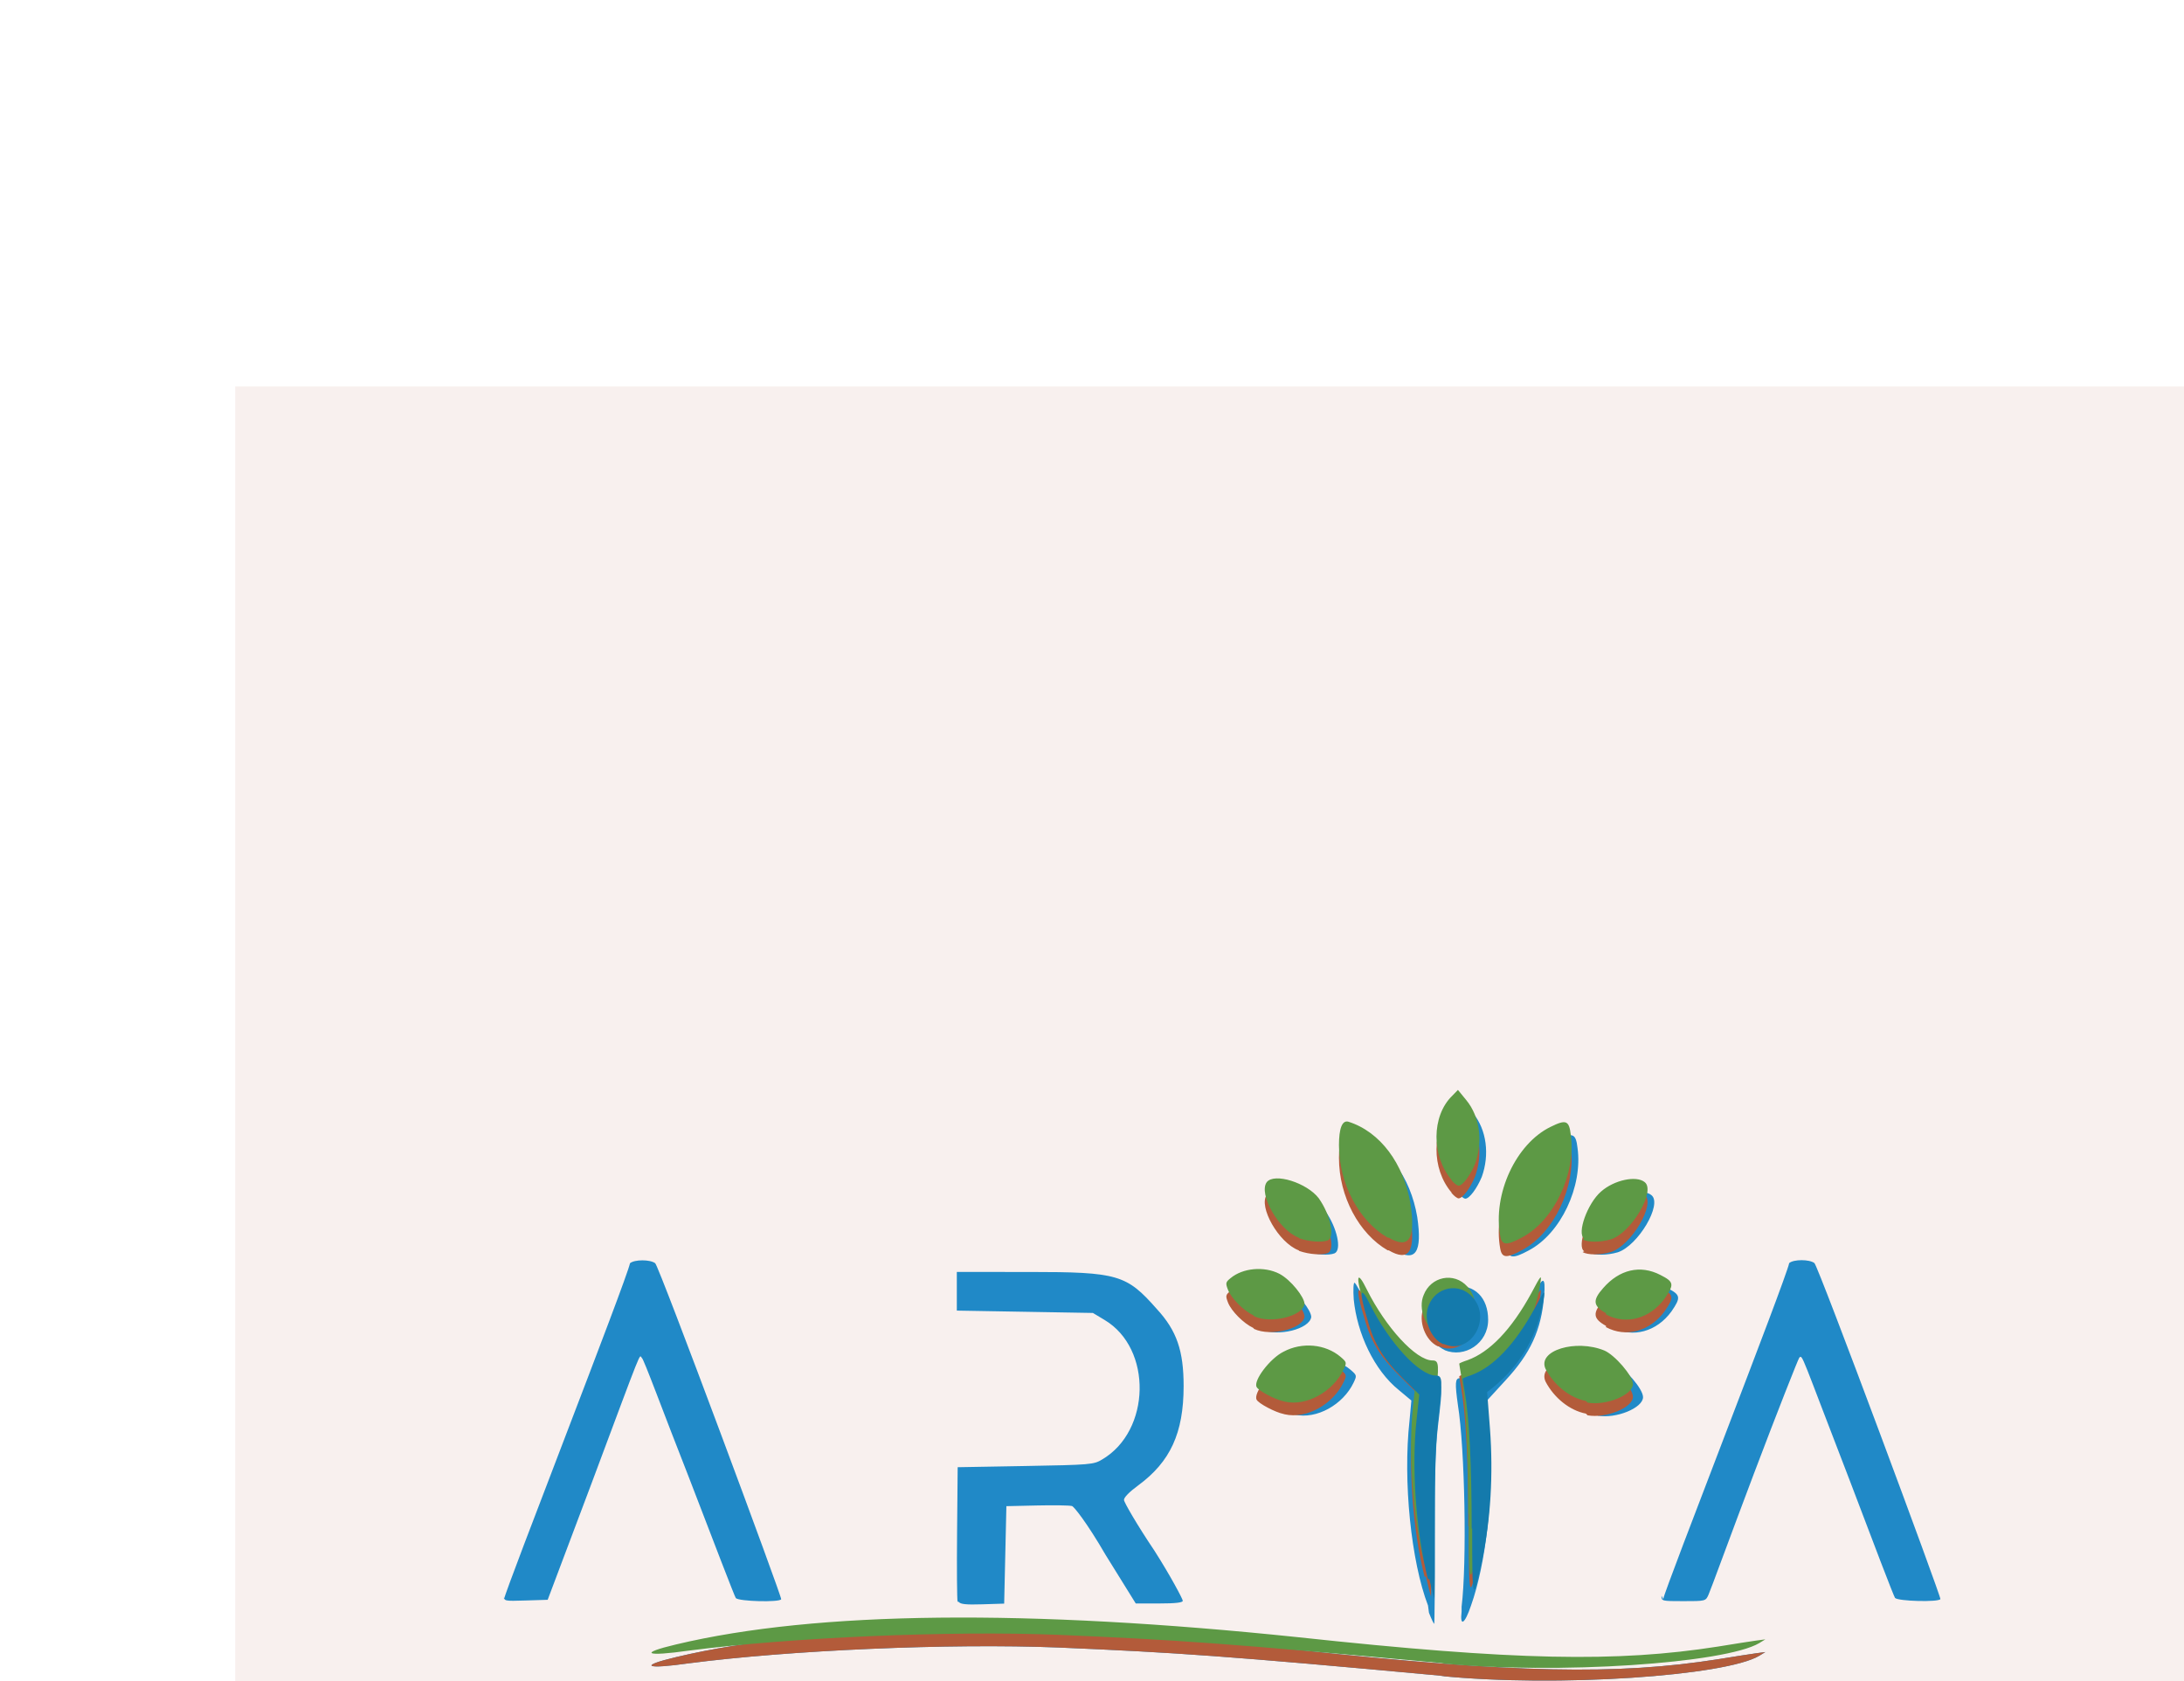
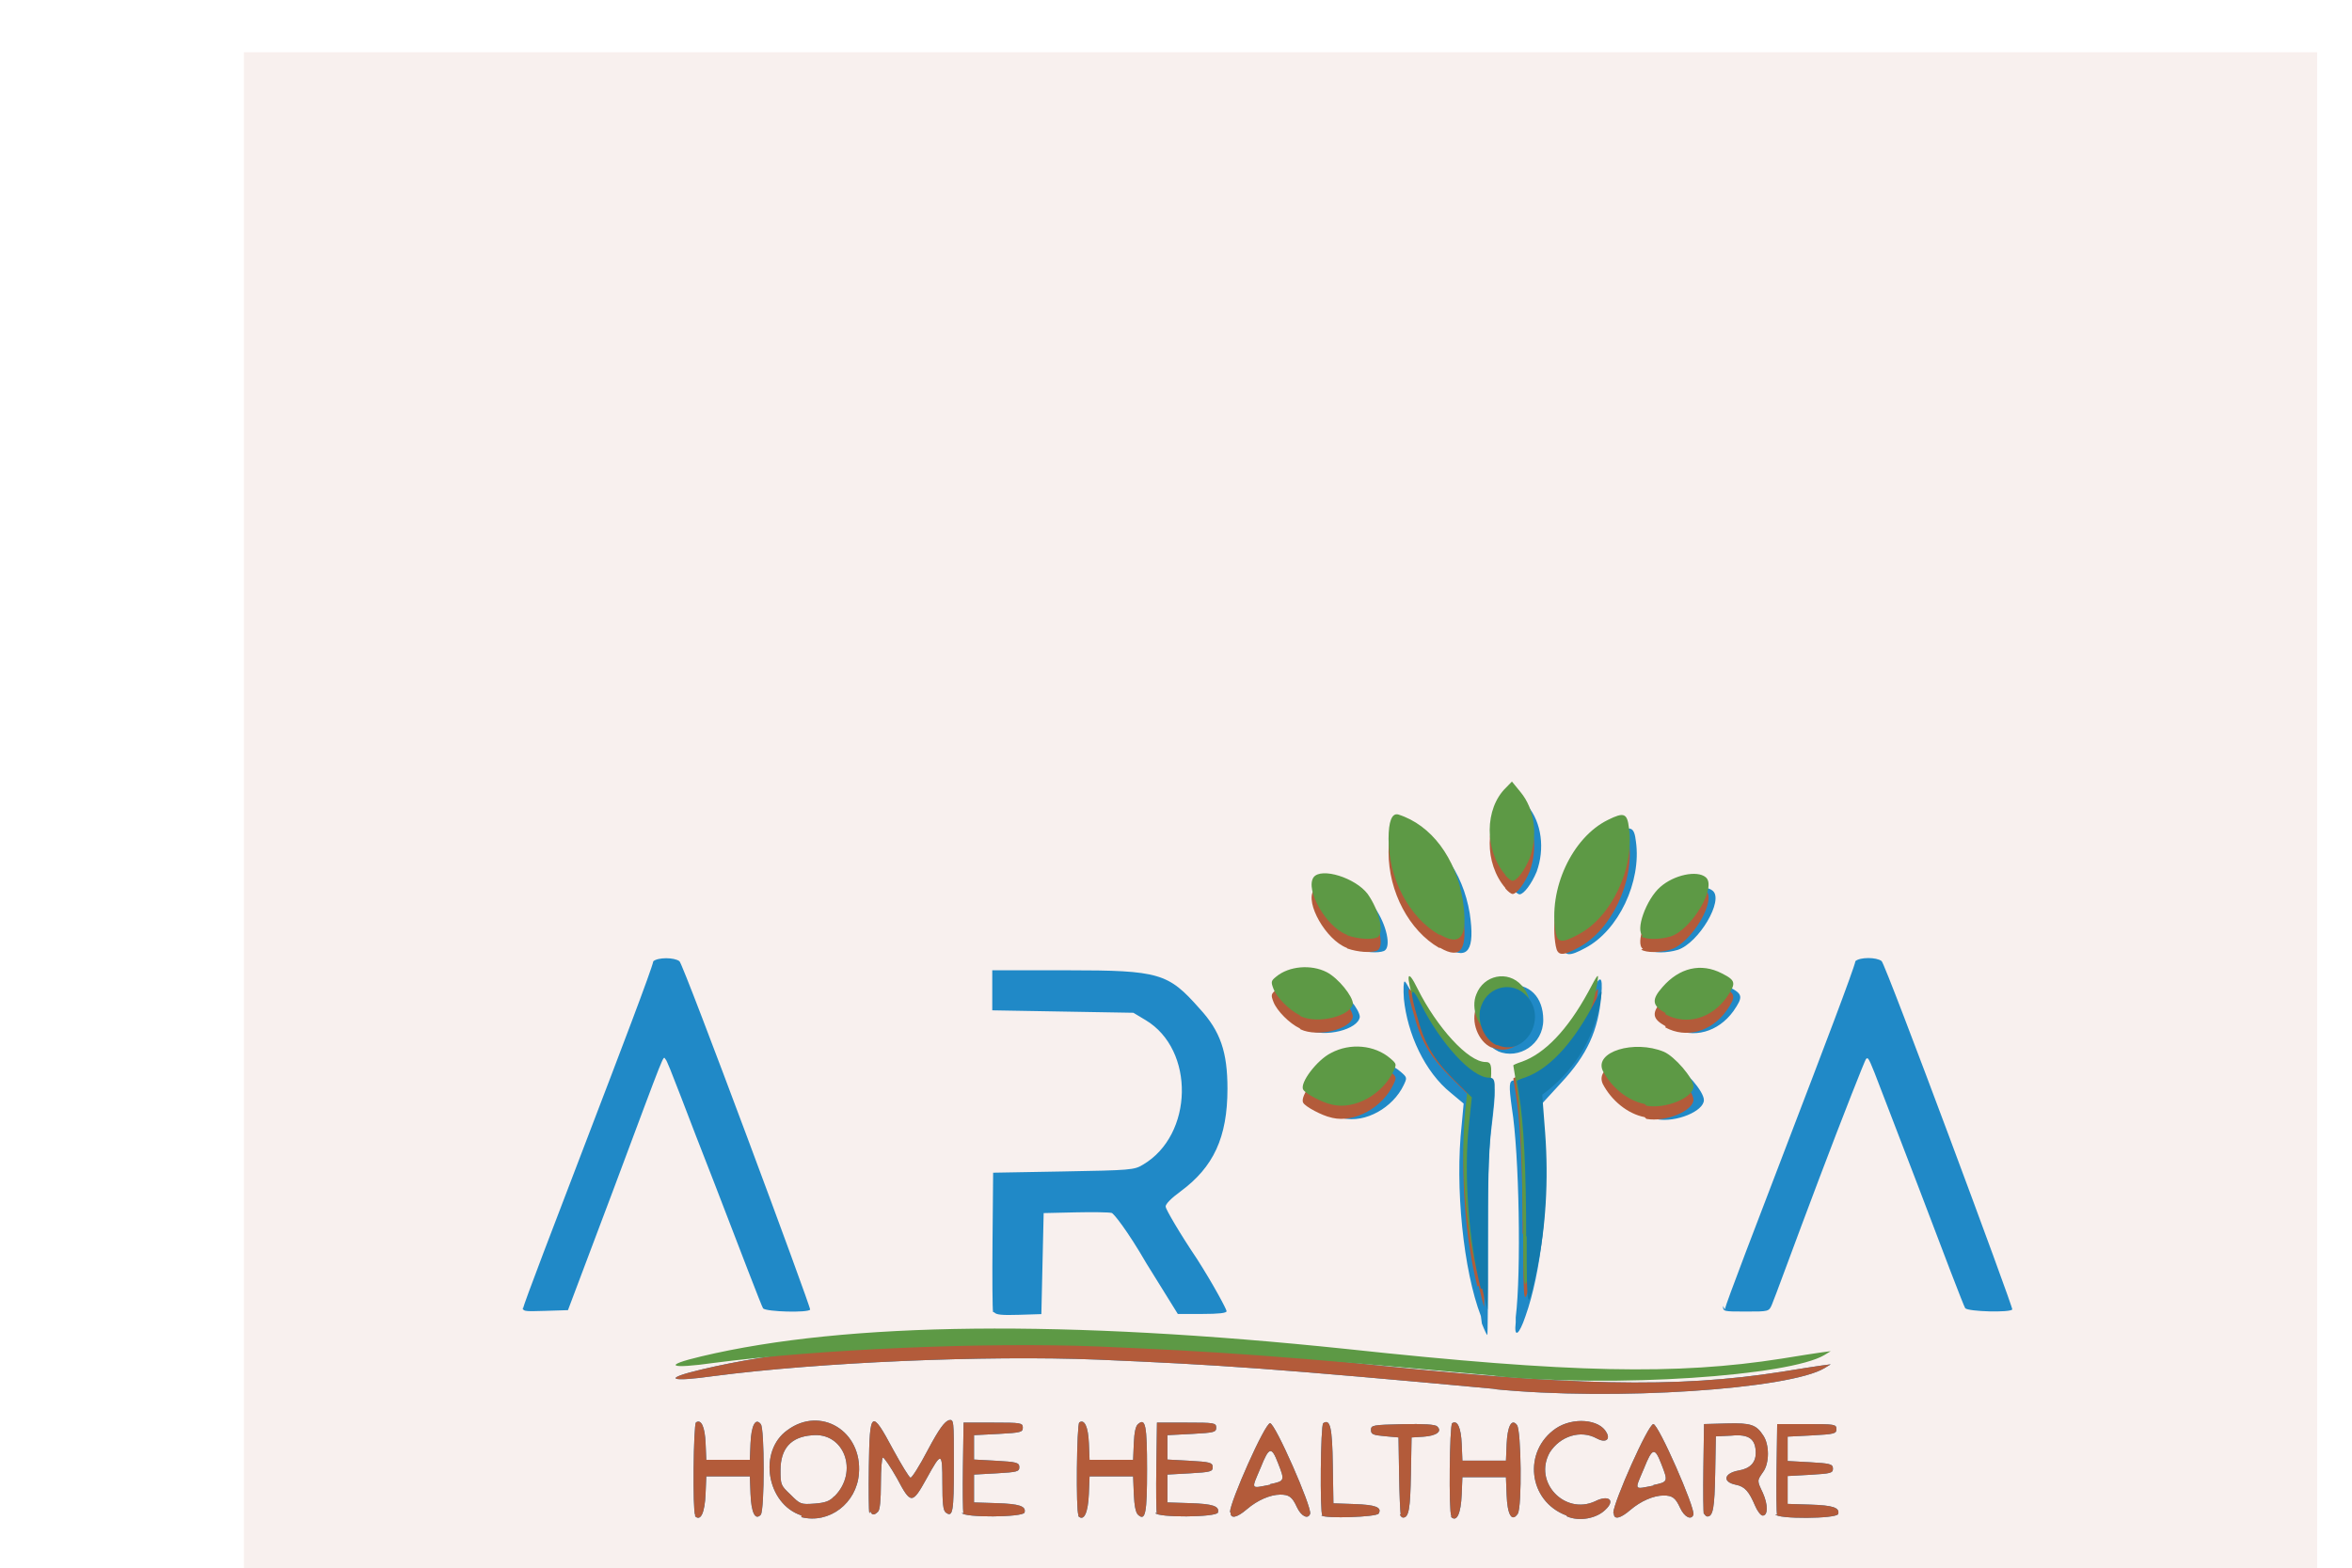
- <svg xmlns="http://www.w3.org/2000/svg" version="1.2" baseProfile="tiny-ps" viewBox="35 30 130 100">
+ <svg xmlns="http://www.w3.org/2000/svg" version="1.2" baseProfile="tiny-ps" viewBox="35 50 135 90">
  <g transform="translate(11 19)">
    <path d="m38 98v-64h119v129h-119z" fill="#f8f0ee" />
    <path d="m70 118c-2-0.65-2.5-3.7-0.8-4.9 1.9-1.4 4.3 0.057 4.1 2.5-0.13 1.7-1.7 2.9-3.3 2.5zm1.9-1.1c1.4-1.4 0.56-3.7-1.3-3.5-1.2 0.091-1.8 0.76-1.8 2 0 0.84 0.019 0.88 0.57 1.4 0.56 0.56 0.59 0.58 1.4 0.52 0.59-0.046 0.86-0.14 1.1-0.41zm42 1.1c-2.2-0.83-2.5-3.7-0.59-5 0.97-0.65 2.5-0.53 2.9 0.24 0.24 0.42-0.074 0.61-0.56 0.34-0.92-0.51-2.1-0.14-2.7 0.81-0.95 1.7 0.86 3.6 2.6 2.8 0.76-0.39 1.2-0.077 0.6 0.48-0.51 0.51-1.5 0.69-2.2 0.39zm-50-0.041c-0.15-0.16-0.1-5.2 0.05-5.3 0.3-0.2 0.51 0.25 0.55 1.2l0.039 0.95h2.5l0.039-0.95c0.042-1 0.28-1.5 0.59-1.1 0.22 0.24 0.22 4.9 0 5.2-0.32 0.35-0.55-0.12-0.59-1.2l-0.039-1h-2.5l-0.04 0.99c-0.045 1.1-0.28 1.6-0.6 1.3zm10-0.088c-0.036-0.1-0.049-1.3-0.029-2.7 0.046-3.2 0.14-3.3 1.4-0.94 0.47 0.86 0.92 1.6 0.99 1.6 0.074 0.026 0.52-0.68 1-1.6 0.64-1.2 0.94-1.6 1.2-1.7 0.29-0.046 0.29-0.045 0.29 2.6 0 2.7-0.063 3-0.47 2.7-0.15-0.13-0.19-0.53-0.19-1.7 0-1.8-0.05-1.8-0.9-0.26-0.83 1.5-0.91 1.5-1.7 8e-3 -0.38-0.67-0.74-1.2-0.81-1.2-0.068 0-0.12 0.66-0.12 1.5 0 0.95-0.056 1.5-0.16 1.6-0.21 0.22-0.36 0.22-0.44-0.012zm5.4 0c-0.036-0.1-0.049-1.3-0.029-2.7l0.036-2.5h1.7c1.6 0 1.7 0.015 1.7 0.29 0 0.26-0.11 0.29-1.4 0.36l-1.4 0.071v1.4l1.3 0.071c1.1 0.065 1.3 0.096 1.3 0.36 0 0.26-0.11 0.29-1.3 0.36l-1.3 0.071v1.6l1.3 0.041c1.3 0.042 1.7 0.17 1.6 0.54-0.1 0.28-3.5 0.3-3.6 0.02zm6.6 0.088c-0.15-0.16-0.1-5.2 0.05-5.3 0.3-0.2 0.51 0.25 0.55 1.2l0.039 0.95h2.5l0.039-0.95c0.026-0.63 0.11-1 0.24-1.1 0.43-0.38 0.52 0.061 0.52 2.6 0 2.5-0.089 3-0.52 2.6-0.13-0.12-0.21-0.51-0.24-1.2l-0.039-1h-2.5l-0.04 0.99c-0.045 1.1-0.28 1.6-0.6 1.3zm4.5-0.088c-0.036-0.1-0.049-1.3-0.029-2.7l0.036-2.5h1.7c1.6 0 1.7 0.015 1.7 0.29 0 0.26-0.11 0.29-1.4 0.36l-1.4 0.071v1.4l1.3 0.071c1.1 0.065 1.3 0.096 1.3 0.36 0 0.26-0.11 0.29-1.3 0.36l-1.3 0.071v1.6l1.3 0.041c1.3 0.042 1.7 0.17 1.6 0.54-0.1 0.28-3.5 0.3-3.6 0.02zm4.2-0.066c0.004-0.59 2-5.1 2.3-5.1 0.29 0 2.4 4.8 2.3 5.2-0.12 0.34-0.52 0.14-0.76-0.38-0.27-0.59-0.45-0.72-0.96-0.72-0.58 6e-3 -1.3 0.32-1.9 0.83-0.58 0.5-0.95 0.58-0.95 0.2zm2.3-1.6c0.85-0.18 0.85-0.2 0.46-1.2-0.38-0.99-0.52-0.95-1 0.25-0.55 1.3-0.6 1.2 0.55 0.98zm3 1.8c-0.15-0.16-0.1-5.2 0.05-5.3 0.4-0.27 0.52 0.24 0.55 2.4l0.036 2.2 1.2 0.042c1.2 0.042 1.6 0.18 1.4 0.54-0.076 0.21-3.1 0.31-3.3 0.11zm4.5-0.083c-0.033-0.098-0.076-1.1-0.095-2.3l-0.034-2.1-0.79-0.071c-0.68-0.062-0.79-0.11-0.79-0.36 0-0.27 0.1-0.29 1.8-0.33 1.2-0.027 1.9 0.013 2 0.13 0.31 0.28-0.038 0.54-0.79 0.59l-0.68 0.043-0.037 2.1c-0.035 2-0.12 2.5-0.45 2.5-0.066 0-0.15-0.08-0.18-0.18zm2.9 0.083c-0.15-0.16-0.1-5.2 0.05-5.3 0.3-0.2 0.51 0.25 0.55 1.2l0.039 0.95h2.5l0.039-0.95c0.042-1 0.28-1.5 0.59-1.1 0.25 0.27 0.3 4.7 0.049 5.1-0.34 0.5-0.6 0.061-0.64-1.1l-0.039-1h-2.5l-0.04 0.99c-0.045 1.1-0.28 1.6-0.6 1.3zm9.3-0.15c5.3e-4 -0.58 2-5.1 2.3-5.1 0.29 0 2.4 4.8 2.3 5.2-0.12 0.34-0.52 0.14-0.76-0.38-0.27-0.59-0.45-0.72-0.96-0.72-0.58 6e-3 -1.3 0.32-1.9 0.83-0.58 0.5-0.95 0.58-0.95 0.2zm2.3-1.6c0.85-0.18 0.85-0.2 0.46-1.2-0.38-0.99-0.52-0.95-1 0.25-0.55 1.3-0.6 1.2 0.55 0.98zm2.9 1.7c-0.036-0.1-0.049-1.3-0.029-2.7l0.036-2.5 1.3-0.036c1.4-0.039 1.7 0.076 2.1 0.69 0.36 0.53 0.36 1.6-0.011 2.1-0.35 0.51-0.35 0.48-0.011 1.2 0.3 0.67 0.3 1.3-9e-3 1.3-0.11 0-0.31-0.26-0.44-0.57-0.34-0.8-0.58-1.1-1.1-1.2-0.8-0.16-0.69-0.67 0.17-0.82 0.65-0.11 0.97-0.46 0.97-1 0-0.8-0.38-1.1-1.4-1l-0.89 0.042-0.037 2.1c-0.035 2-0.12 2.5-0.45 2.5-0.066 0-0.15-0.083-0.19-0.18zm4.2 0c-0.036-0.1-0.049-1.3-0.029-2.7l0.036-2.5h1.7c1.6 0 1.7 0.015 1.7 0.29 0 0.26-0.11 0.29-1.4 0.36l-1.4 0.071v1.4l1.3 0.071c1.1 0.065 1.3 0.096 1.3 0.36 0 0.26-0.11 0.29-1.3 0.36l-1.3 0.071v1.6l1.3 0.041c1.3 0.042 1.7 0.17 1.6 0.54-0.1 0.28-3.5 0.3-3.6 0.02zm-16-7.2c-13-1.2-16-1.4-23-1.7-6.5-0.26-16 0.16-22 0.94-2.6 0.37-3 0.16-0.75-0.37 8.4-2 21-2.1 37-0.43 13 1.4 19 1.5 25 0.56 0.98-0.16 2-0.32 2.3-0.36l0.53-0.07-0.36 0.22c-2 1.2-12 1.9-19 1.2zm-1-4.2c-1-2.6-1.5-7.4-1.1-11l0.11-1.2-0.73-0.61c-1.5-1.2-2.5-3.4-2.7-5.4-0.04-0.57-0.02-1 0.045-1 0.065 9.7e-4 0.44 0.69 0.84 1.5 0.93 2 2.4 3.7 3.6 4.1 0.85 0.34 0.84 0.28 0.52 3-0.14 1.2-0.19 3.1-0.18 6.7 6e-3 2.8-0.011 5-0.038 5s-0.17-0.3-0.31-0.66zm2 0.069c0.32-2.6 0.2-9.4-0.22-12-0.18-1.3-0.17-1.6 0.12-1.6 1.2 0 3.4-2.4 4.4-4.9 0.52-1.2 0.72-1.2 0.61 0.035-0.17 2-0.81 3.4-2.3 5l-1.1 1.2 0.15 2.2c0.24 3.5-0.21 7.5-1.1 10-0.37 1.1-0.67 1.3-0.56 0.35zm-57-0.44c0.13-0.69 7.3-19 7.5-20 0.27-0.23 1.2-0.23 1.5 0 0.24 0.2 7.6 20 7.5 20-0.11 0.19-2.5 0.13-2.7-0.069-0.075-0.098-1.3-3.3-2.8-7.2-1.5-3.8-2.7-7.1-2.8-7.1-0.16-0.17 0.13-0.87-3 7.5l-2.6 6.9-1.3 0.041c-1.3 0.041-1.3 0.04-1.3-0.29zm27 0.14c-0.036-0.1-0.05-2-0.031-4.1l0.035-3.9 4-0.071c3.9-0.069 4.1-0.085 4.6-0.39 2.9-1.7 3-6.6 0.15-8.3l-0.7-0.42-8.1-0.14v-2.3l4.3 4e-4c5.3 5e-4 5.8 0.16 7.6 2.2 1.2 1.3 1.6 2.5 1.6 4.6-0.002 2.8-0.8 4.5-2.7 5.9-0.52 0.38-0.86 0.72-0.85 0.87 0.004 0.14 0.79 1.5 1.8 3 0.96 1.5 1.7 2.9 1.7 3 0 0.11-0.45 0.16-1.4 0.16h-1.4l-1.8-2.9c-1.1-1.9-1.9-2.9-2-2.9-0.15-0.04-1.1-0.055-2.1-0.032l-1.8 0.041-0.066 2.9-0.066 2.9-1.3 0.041c-0.97 0.031-1.3-6e-3 -1.4-0.14zm42-0.15c0.13-0.69 7.3-19 7.5-20 0.27-0.23 1.2-0.23 1.5 0 0.24 0.2 7.6 20 7.5 20-0.11 0.19-2.5 0.13-2.7-0.069-0.076-0.098-1.3-3.3-2.7-7-2.9-7.5-2.8-7.5-3-7.3-0.06 0.067-1.3 3.2-2.7 6.9-1.4 3.7-2.6 7-2.7 7.2-0.17 0.39-0.18 0.39-1.5 0.39-1.3 0-1.3-5e-3 -1.3-0.32zm-22-11c-0.5-0.1-1.5-0.63-1.6-0.85-0.21-0.37 0.79-1.7 1.6-2.1 1.1-0.59 2.5-0.46 3.4 0.31 0.37 0.32 0.37 0.34 0.17 0.76-0.62 1.3-2.2 2.2-3.5 1.9zm18-0.02c-0.98-0.19-1.9-0.95-2.4-1.9-0.52-1.1 1.8-1.8 3.5-1.1 0.61 0.26 1.7 1.5 1.7 2 0 0.64-1.6 1.3-2.7 1.1zm-9-3.8c-1.7-0.8-1.3-3.6 0.58-3.8 1.2-0.12 2 0.68 2 2 1e-3 1.4-1.4 2.3-2.6 1.8zm-11-1.3c-0.59-0.28-1.3-1-1.5-1.5-0.16-0.41-0.15-0.47 0.15-0.71 0.73-0.61 2-0.72 2.9-0.26 0.69 0.36 1.5 1.4 1.5 1.8-0.095 0.72-2 1.2-3 0.73zm21-0.12c-0.78-0.43-0.82-0.77-0.17-1.5 0.96-1.1 2.2-1.4 3.4-0.78 0.81 0.41 0.84 0.56 0.26 1.4-0.87 1.2-2.3 1.6-3.5 0.95zm-13-4.5c-1.7-0.98-2.9-3.2-2.9-5.5 0-1 0.19-1.5 0.56-1.4 1.9 0.6 3.3 2.5 3.7 4.9 0.31 2.1-0.1 2.7-1.3 2zm6.7-0.094c-0.46-2.5 0.94-5.5 3-6.5 0.91-0.45 1.1-0.39 1.2 0.48 0.32 2.3-1 5.1-2.9 6.1-0.92 0.5-1.2 0.48-1.3-0.085zm-12 0.094c-1.2-0.46-2.4-2.6-1.9-3.3 0.45-0.58 2.4 0.038 3.1 0.96 0.69 0.98 0.98 2.3 0.54 2.5-0.35 0.14-1.1 0.086-1.7-0.12zm17 0.058c-0.46-0.29 0.19-2.1 1-2.8 0.78-0.69 2.1-0.97 2.6-0.56 0.67 0.53-0.79 3-2 3.4-0.64 0.19-1.4 0.19-1.7 0.004zm-7.9-3.5c-1.2-1.4-1.2-3.8 0.042-5l0.34-0.35 0.49 0.6c0.83 1 1 2.5 0.53 3.8-0.29 0.7-0.74 1.3-0.98 1.3-0.084 0-0.27-0.14-0.42-0.32z" fill="#2089c7" />
    <path d="m70 118c-2-0.65-2.5-3.7-0.8-4.9 1.9-1.4 4.3 0.057 4.1 2.5-0.13 1.7-1.7 2.9-3.3 2.5zm1.9-1.1c1.4-1.4 0.56-3.7-1.3-3.5-1.2 0.091-1.8 0.76-1.8 2 0 0.84 0.019 0.88 0.57 1.4 0.56 0.56 0.59 0.58 1.4 0.52 0.59-0.046 0.86-0.14 1.1-0.41zm42 1.1c-2.2-0.83-2.5-3.7-0.59-5 0.97-0.65 2.5-0.53 2.9 0.24 0.24 0.42-0.074 0.61-0.56 0.34-0.92-0.51-2.1-0.14-2.7 0.81-0.95 1.7 0.86 3.6 2.6 2.8 0.76-0.39 1.2-0.077 0.6 0.48-0.51 0.51-1.5 0.69-2.2 0.39zm-50-0.041c-0.15-0.16-0.1-5.2 0.05-5.3 0.3-0.2 0.51 0.25 0.55 1.2l0.039 0.95h2.5l0.039-0.95c0.042-1 0.28-1.5 0.59-1.1 0.22 0.24 0.22 4.9 0 5.2-0.32 0.35-0.55-0.12-0.59-1.2l-0.039-1h-2.5l-0.04 0.99c-0.045 1.1-0.28 1.6-0.6 1.3zm10-0.088c-0.036-0.1-0.049-1.3-0.029-2.7 0.046-3.2 0.14-3.3 1.4-0.94 0.47 0.86 0.92 1.6 0.99 1.6 0.074 0.026 0.52-0.68 1-1.6 0.64-1.2 0.94-1.6 1.2-1.7 0.29-0.046 0.29-0.045 0.29 2.6 0 2.7-0.063 3-0.47 2.7-0.15-0.13-0.19-0.53-0.19-1.7 0-1.8-0.05-1.8-0.9-0.26-0.83 1.5-0.91 1.5-1.7 8e-3 -0.38-0.67-0.74-1.2-0.81-1.2-0.068 0-0.12 0.66-0.12 1.5 0 0.95-0.056 1.5-0.16 1.6-0.21 0.22-0.36 0.22-0.44-0.012zm5.4 0c-0.036-0.1-0.049-1.3-0.029-2.7l0.036-2.5h1.7c1.6 0 1.7 0.015 1.7 0.29 0 0.26-0.11 0.29-1.4 0.36l-1.4 0.071v1.4l1.3 0.071c1.1 0.065 1.3 0.096 1.3 0.36 0 0.26-0.11 0.29-1.3 0.36l-1.3 0.071v1.6l1.3 0.041c1.3 0.042 1.7 0.17 1.6 0.54-0.1 0.28-3.5 0.3-3.6 0.02zm6.6 0.088c-0.15-0.16-0.1-5.2 0.05-5.3 0.3-0.2 0.51 0.25 0.55 1.2l0.039 0.95h2.5l0.039-0.95c0.026-0.63 0.11-1 0.24-1.1 0.43-0.38 0.52 0.061 0.52 2.6 0 2.5-0.089 3-0.52 2.6-0.13-0.12-0.21-0.51-0.24-1.2l-0.039-1h-2.5l-0.04 0.99c-0.045 1.1-0.28 1.6-0.6 1.3zm4.5-0.088c-0.036-0.1-0.049-1.3-0.029-2.7l0.036-2.5h1.7c1.6 0 1.7 0.015 1.7 0.29 0 0.26-0.11 0.29-1.4 0.36l-1.4 0.071v1.4l1.3 0.071c1.1 0.065 1.3 0.096 1.3 0.36 0 0.26-0.11 0.29-1.3 0.36l-1.3 0.071v1.6l1.3 0.041c1.3 0.042 1.7 0.17 1.6 0.54-0.1 0.28-3.5 0.3-3.6 0.02zm4.2-0.066c0.004-0.59 2-5.1 2.3-5.1 0.29 0 2.4 4.8 2.3 5.2-0.12 0.34-0.52 0.14-0.76-0.38-0.27-0.59-0.45-0.72-0.96-0.72-0.58 6e-3 -1.3 0.32-1.9 0.83-0.58 0.5-0.95 0.58-0.95 0.2zm2.3-1.6c0.85-0.18 0.85-0.2 0.46-1.2-0.38-0.99-0.52-0.95-1 0.25-0.55 1.3-0.6 1.2 0.55 0.98zm3 1.8c-0.15-0.16-0.1-5.2 0.05-5.3 0.4-0.27 0.52 0.24 0.55 2.4l0.036 2.2 1.2 0.042c1.2 0.042 1.6 0.18 1.4 0.54-0.076 0.21-3.1 0.31-3.3 0.11zm4.5-0.083c-0.033-0.098-0.076-1.1-0.095-2.3l-0.034-2.1-0.79-0.071c-0.68-0.062-0.79-0.11-0.79-0.36 0-0.27 0.1-0.29 1.8-0.33 1.2-0.027 1.9 0.013 2 0.13 0.31 0.28-0.038 0.54-0.79 0.59l-0.68 0.043-0.037 2.1c-0.035 2-0.12 2.5-0.45 2.5-0.066 0-0.15-0.08-0.18-0.18zm2.9 0.083c-0.15-0.16-0.1-5.2 0.05-5.3 0.3-0.2 0.51 0.25 0.55 1.2l0.039 0.95h2.5l0.039-0.95c0.042-1 0.28-1.5 0.59-1.1 0.25 0.27 0.3 4.7 0.049 5.1-0.34 0.5-0.6 0.061-0.64-1.1l-0.039-1h-2.5l-0.04 0.99c-0.045 1.1-0.28 1.6-0.6 1.3zm9.3-0.15c5.3e-4 -0.58 2-5.1 2.3-5.1 0.29 0 2.4 4.8 2.3 5.2-0.12 0.34-0.52 0.14-0.76-0.38-0.27-0.59-0.45-0.72-0.96-0.72-0.58 6e-3 -1.3 0.32-1.9 0.83-0.58 0.5-0.95 0.58-0.95 0.2zm2.3-1.6c0.85-0.18 0.85-0.2 0.46-1.2-0.38-0.99-0.52-0.95-1 0.25-0.55 1.3-0.6 1.2 0.55 0.98zm2.9 1.7c-0.036-0.1-0.049-1.3-0.029-2.7l0.036-2.5 1.3-0.036c1.4-0.039 1.7 0.076 2.1 0.69 0.36 0.53 0.36 1.6-0.011 2.1-0.35 0.51-0.35 0.48-0.011 1.2 0.3 0.67 0.3 1.3-9e-3 1.3-0.11 0-0.31-0.26-0.44-0.57-0.34-0.8-0.58-1.1-1.1-1.2-0.8-0.16-0.69-0.67 0.17-0.82 0.65-0.11 0.97-0.46 0.97-1 0-0.8-0.38-1.1-1.4-1l-0.89 0.042-0.037 2.1c-0.035 2-0.12 2.5-0.45 2.5-0.066 0-0.15-0.083-0.19-0.18zm4.2 0c-0.036-0.1-0.049-1.3-0.029-2.7l0.036-2.5h1.7c1.6 0 1.7 0.015 1.7 0.29 0 0.26-0.11 0.29-1.4 0.36l-1.4 0.071v1.4l1.3 0.071c1.1 0.065 1.3 0.096 1.3 0.36 0 0.26-0.11 0.29-1.3 0.36l-1.3 0.071v1.6l1.3 0.041c1.3 0.042 1.7 0.17 1.6 0.54-0.1 0.28-3.5 0.3-3.6 0.02zm-16-7.2c-13-1.2-16-1.4-23-1.7-6.5-0.26-16 0.16-22 0.94-2.6 0.37-3 0.16-0.75-0.37 8.4-2 21-2.1 37-0.43 13 1.4 19 1.5 25 0.56 0.98-0.16 2-0.32 2.3-0.36l0.53-0.07-0.36 0.22c-2 1.2-12 1.9-19 1.2zm-1.2-5.9c-0.72-2.8-0.99-6.7-0.68-9.5l0.16-1.5-0.99-0.98c-1.1-1.1-1.7-2-2.1-3.5-0.52-1.7-0.43-2.1 0.18-0.85 1.1 2.2 2.9 4.2 3.9 4.2 0.39 0 0.41 0.23 0.16 2.4-0.18 1.6-0.24 3.1-0.23 6.5 2e-3 2.4-6e-3 4.4-0.016 4.4-0.011 0-0.15-0.52-0.31-1.2zm2.6-3c-1e-3 -3.8-0.14-6.6-0.42-8.2-0.067-0.38-0.12-0.72-0.12-0.74 0-0.022 0.22-0.12 0.5-0.21 1.3-0.47 2.6-1.8 3.8-4 0.58-1.1 0.61-1.1 0.53-0.59-0.32 2.2-1.4 4-3 5.3l-0.37 0.29 0.17 2.2c0.2 2.7 0.038 5.4-0.47 7.8-0.56 2.6-0.59 2.6-0.59-1.9zm-11-6.7c-0.5-0.1-1.5-0.63-1.6-0.85-0.21-0.37 0.79-1.7 1.6-2.1 1.1-0.59 2.5-0.46 3.4 0.31 0.37 0.32 0.37 0.34 0.17 0.76-0.62 1.3-2.2 2.2-3.5 1.9zm18-0.02c-0.98-0.19-1.9-0.95-2.4-1.9-0.52-1.1 1.8-1.8 3.5-1.1 0.61 0.26 1.7 1.5 1.7 2 0 0.64-1.6 1.3-2.7 1.1zm-8.8-4c-0.76-0.34-1.2-1.5-0.86-2.3 0.42-1.1 1.8-1.4 2.6-0.51 1.2 1.3-0.12 3.5-1.7 2.8zm-11-1.1c-0.59-0.28-1.3-1-1.5-1.5-0.16-0.41-0.15-0.47 0.15-0.71 0.73-0.61 2-0.72 2.9-0.26 0.69 0.36 1.5 1.4 1.5 1.8-0.095 0.72-2 1.2-3 0.73zm21-0.12c-0.78-0.43-0.82-0.77-0.17-1.5 0.96-1.1 2.2-1.4 3.4-0.78 0.81 0.41 0.84 0.56 0.26 1.4-0.87 1.2-2.3 1.6-3.5 0.95zm-13-4.5c-1.7-0.98-2.9-3.2-2.9-5.5 0-1 0.19-1.5 0.56-1.4 1.9 0.6 3.3 2.5 3.7 4.9 0.31 2.1-0.1 2.7-1.3 2zm6.7-0.094c-0.46-2.5 0.94-5.5 3-6.5 0.91-0.45 1.1-0.39 1.2 0.48 0.32 2.3-1 5.1-2.9 6.1-0.92 0.5-1.2 0.48-1.3-0.085zm-12 0.094c-1.2-0.46-2.4-2.6-1.9-3.3 0.45-0.58 2.4 0.038 3.1 0.96 0.69 0.98 0.98 2.3 0.54 2.5-0.35 0.14-1.1 0.086-1.7-0.12zm17 0.058c-0.46-0.29 0.19-2.1 1-2.8 0.78-0.69 2.1-0.97 2.6-0.56 0.67 0.53-0.79 3-2 3.4-0.64 0.19-1.4 0.19-1.7 0.004zm-7.9-3.5c-1.2-1.4-1.2-3.8 0.042-5l0.34-0.35 0.49 0.6c0.83 1 1 2.5 0.53 3.8-0.29 0.7-0.74 1.3-0.98 1.3-0.084 0-0.27-0.14-0.42-0.32z" fill="#b35b3a" />
    <path d="m110 110c-13-1.2-16-1.4-23-1.7-6.5-0.26-16 0.16-22 0.94-2.6 0.37-3 0.16-0.75-0.37 8.4-2 21-2.1 37-0.43 13 1.4 19 1.5 25 0.56 0.98-0.16 2-0.32 2.3-0.36l0.53-0.07-0.36 0.22c-2 1.2-12 1.9-19 1.2zm-1.2-5.9c-0.72-2.8-0.99-6.7-0.68-9.5l0.16-1.5-0.99-0.98c-1.1-1.1-1.7-2-2.1-3.5-0.52-1.7-0.43-2.1 0.18-0.85 1.1 2.2 2.9 4.2 3.9 4.2 0.39 0 0.41 0.23 0.16 2.4-0.18 1.6-0.24 3.1-0.23 6.5 2e-3 2.4-6e-3 4.4-0.016 4.4-0.011 0-0.15-0.52-0.31-1.2zm2.6-3c-1e-3 -3.8-0.14-6.6-0.42-8.2-0.067-0.38-0.12-0.72-0.12-0.74 0-0.022 0.22-0.12 0.5-0.21 1.3-0.47 2.6-1.8 3.8-4 0.58-1.1 0.61-1.1 0.53-0.59-0.32 2.2-1.4 4-3 5.3l-0.37 0.29 0.17 2.2c0.2 2.7 0.038 5.4-0.47 7.8-0.56 2.6-0.59 2.6-0.59-1.9zm-11-6.7c-0.5-0.1-1.5-0.63-1.6-0.85-0.21-0.37 0.79-1.7 1.6-2.1 1.1-0.59 2.5-0.46 3.4 0.31 0.37 0.32 0.37 0.34 0.17 0.76-0.62 1.3-2.2 2.2-3.5 1.9zm18-0.02c-0.98-0.19-1.9-0.95-2.4-1.9-0.52-1.1 1.8-1.8 3.5-1.1 0.61 0.26 1.7 1.5 1.7 2 0 0.64-1.6 1.3-2.7 1.1zm-8.8-4c-0.76-0.34-1.2-1.5-0.86-2.3 0.42-1.1 1.8-1.4 2.6-0.51 1.2 1.3-0.12 3.5-1.7 2.8zm-11-1.1c-0.59-0.28-1.3-1-1.5-1.5-0.16-0.41-0.15-0.47 0.15-0.71 0.73-0.61 2-0.72 2.9-0.26 0.69 0.36 1.5 1.4 1.5 1.8-0.095 0.72-2 1.2-3 0.73zm21-0.12c-0.78-0.43-0.82-0.77-0.17-1.5 0.96-1.1 2.2-1.4 3.4-0.78 0.81 0.41 0.84 0.56 0.26 1.4-0.87 1.2-2.3 1.6-3.5 0.95zm-13-4.5c-1.7-0.98-2.9-3.2-2.9-5.5 0-1 0.19-1.5 0.56-1.4 1.9 0.6 3.3 2.5 3.7 4.9 0.31 2.1-0.1 2.7-1.3 2zm6.7-0.094c-0.46-2.5 0.94-5.5 3-6.5 0.91-0.45 1.1-0.39 1.2 0.48 0.32 2.3-1 5.1-2.9 6.1-0.92 0.5-1.2 0.48-1.3-0.085zm-12 0.094c-1.2-0.46-2.4-2.6-1.9-3.3 0.45-0.58 2.4 0.038 3.1 0.96 0.69 0.98 0.98 2.3 0.54 2.5-0.35 0.14-1.1 0.086-1.7-0.12zm17 0.058c-0.46-0.29 0.19-2.1 1-2.8 0.78-0.69 2.1-0.97 2.6-0.56 0.67 0.53-0.79 3-2 3.4-0.64 0.19-1.4 0.19-1.7 0.004zm-7.9-3.5c-1.2-1.4-1.2-3.8 0.042-5l0.34-0.35 0.49 0.6c0.83 1 1 2.5 0.53 3.8-0.29 0.7-0.74 1.3-0.98 1.3-0.084 0-0.27-0.14-0.42-0.32z" fill="#5d9945" />
    <path d="m109 105c-0.72-2.8-0.99-6.7-0.68-9.5l0.16-1.5-0.99-0.98c-1.1-1.1-1.7-2-2.1-3.5-0.52-1.7-0.43-2.1 0.18-0.85 1.1 2.2 2.9 4.2 3.9 4.2 0.39 0 0.41 0.23 0.16 2.4-0.18 1.6-0.24 3.1-0.23 6.5 2e-3 2.4-6e-3 4.4-0.016 4.4-0.011 0-0.15-0.52-0.31-1.2zm2.6-3c-1e-3 -3.8-0.14-6.6-0.42-8.2-0.067-0.38-0.12-0.72-0.12-0.74 0-0.022 0.22-0.12 0.5-0.21 1.3-0.47 2.6-1.8 3.8-4 0.58-1.1 0.61-1.1 0.53-0.59-0.32 2.2-1.4 4-3 5.3l-0.37 0.29 0.17 2.2c0.2 2.7 0.038 5.4-0.47 7.8-0.56 2.6-0.59 2.6-0.59-1.9zm-1.7-11c-0.76-0.34-1.2-1.5-0.86-2.3 0.42-1.1 1.8-1.4 2.6-0.51 1.2 1.3-0.12 3.5-1.7 2.8z" fill="#147aac" />
  </g>
</svg>
